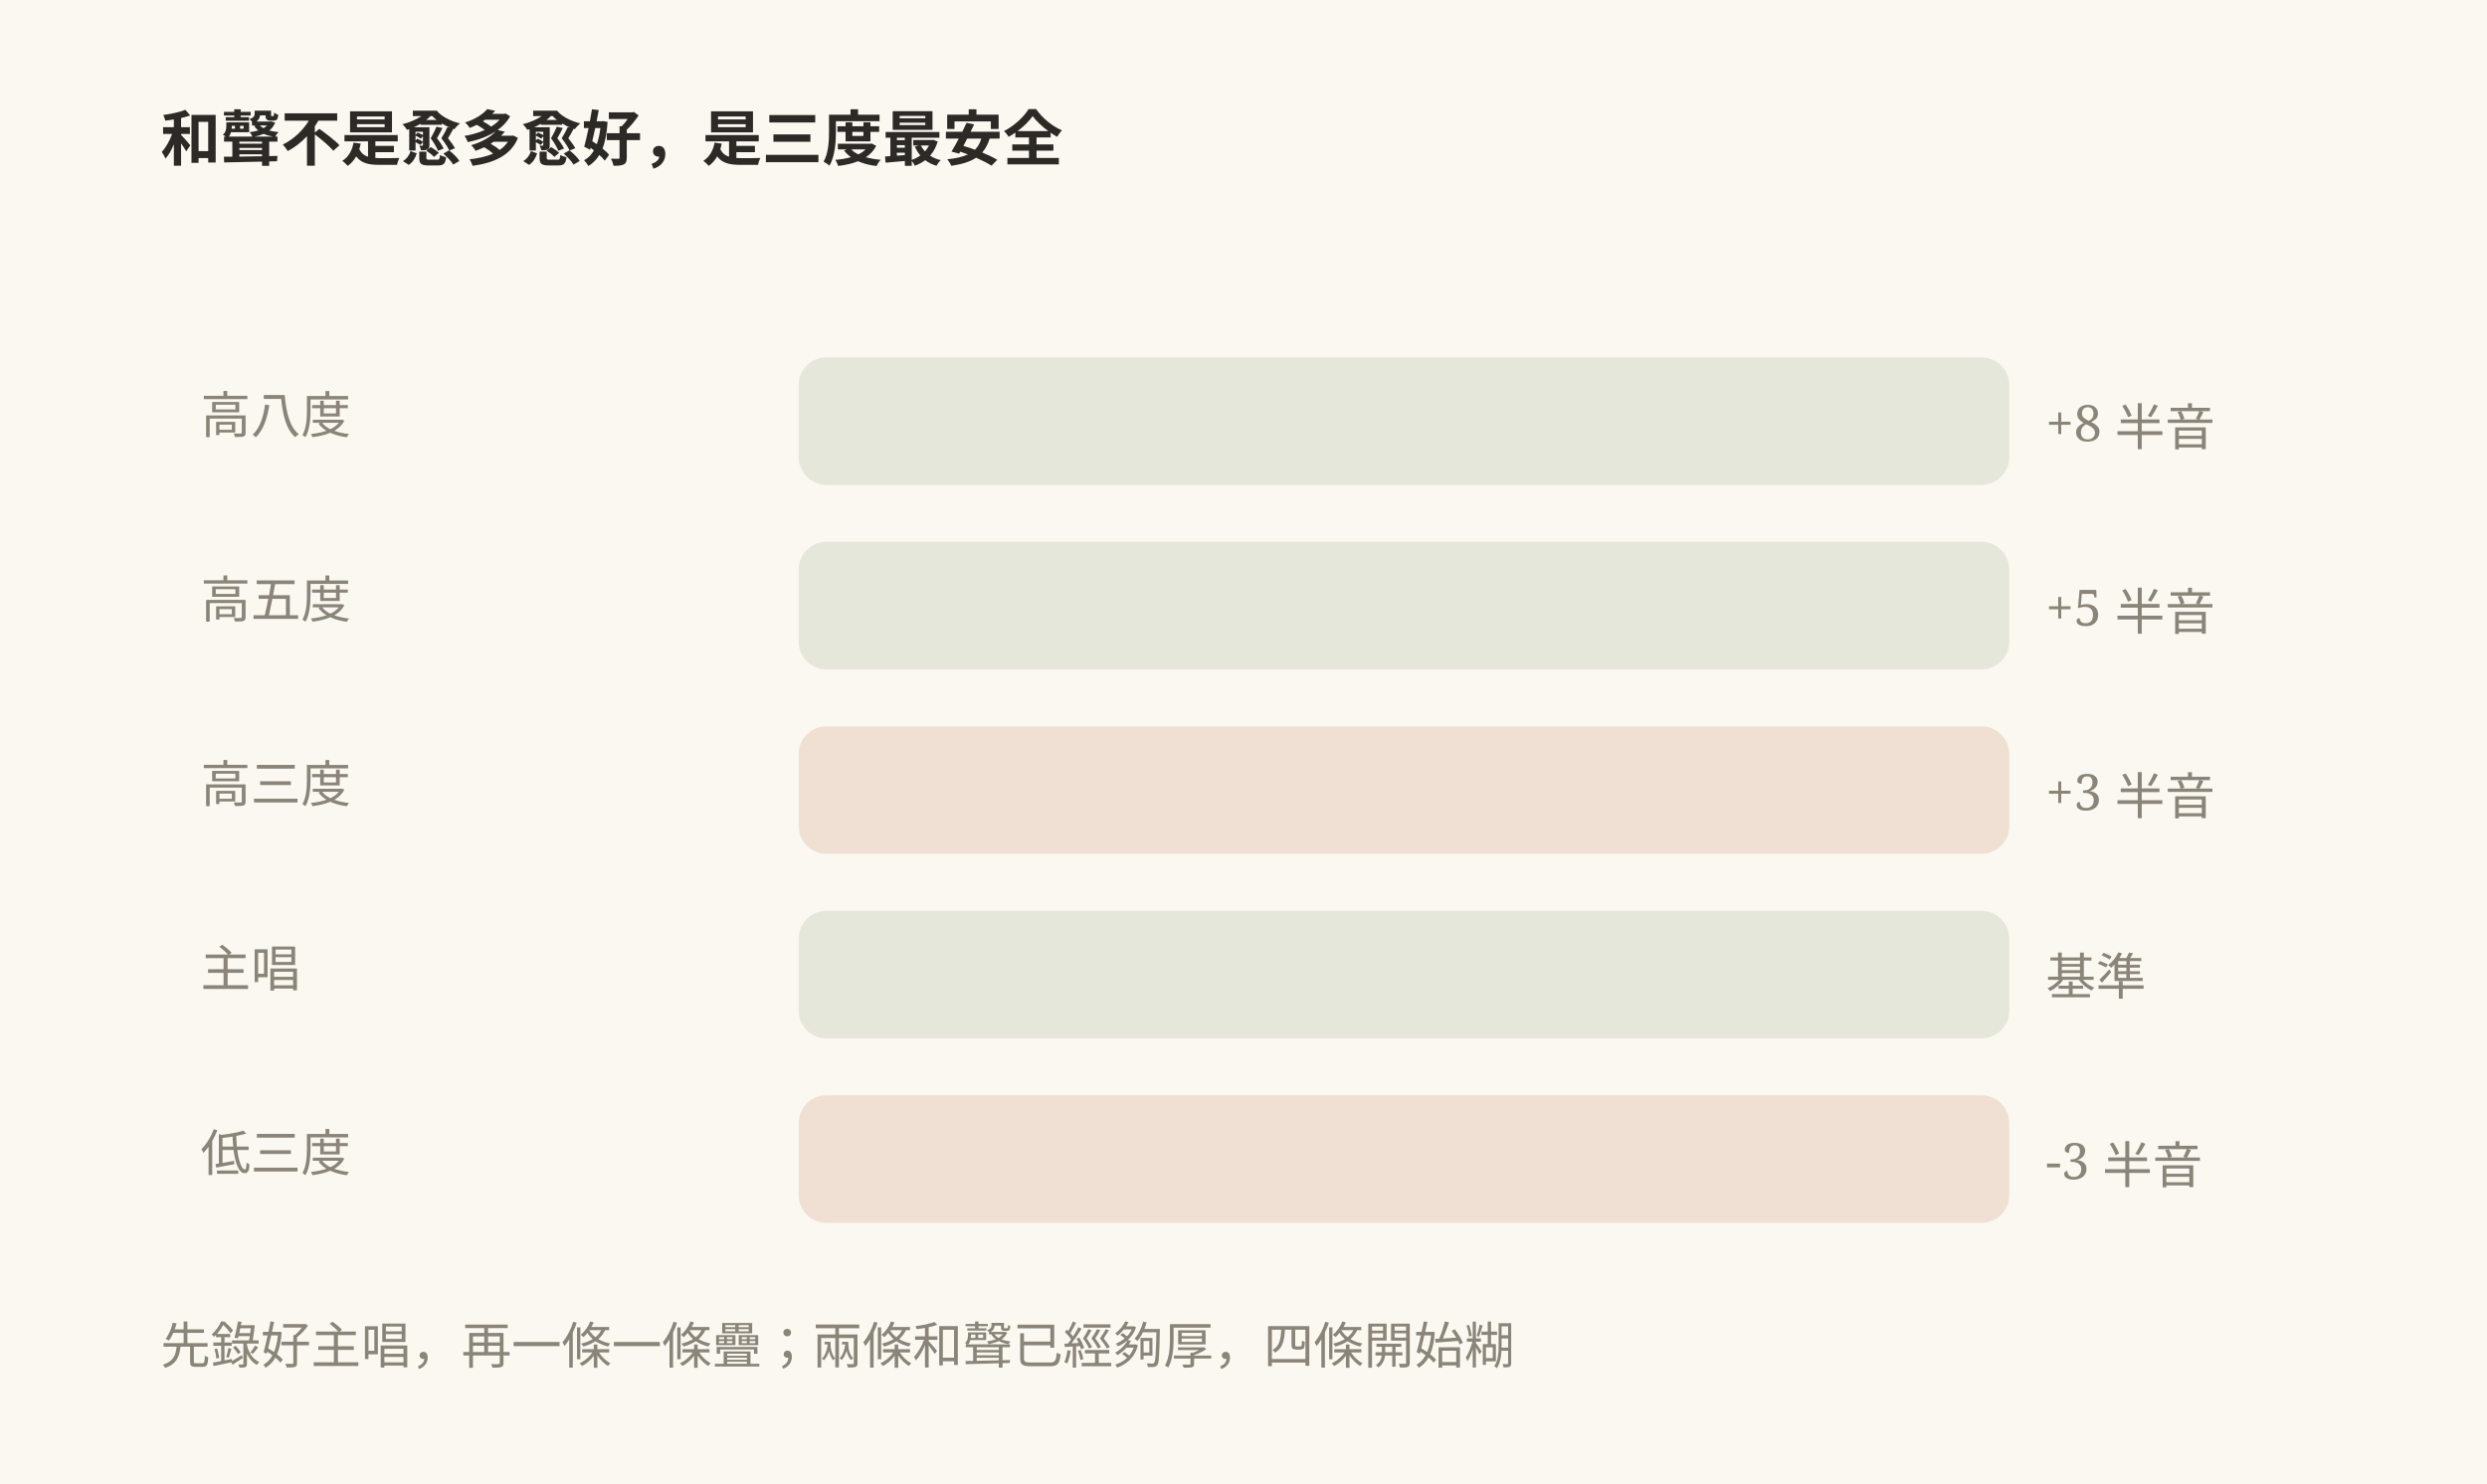
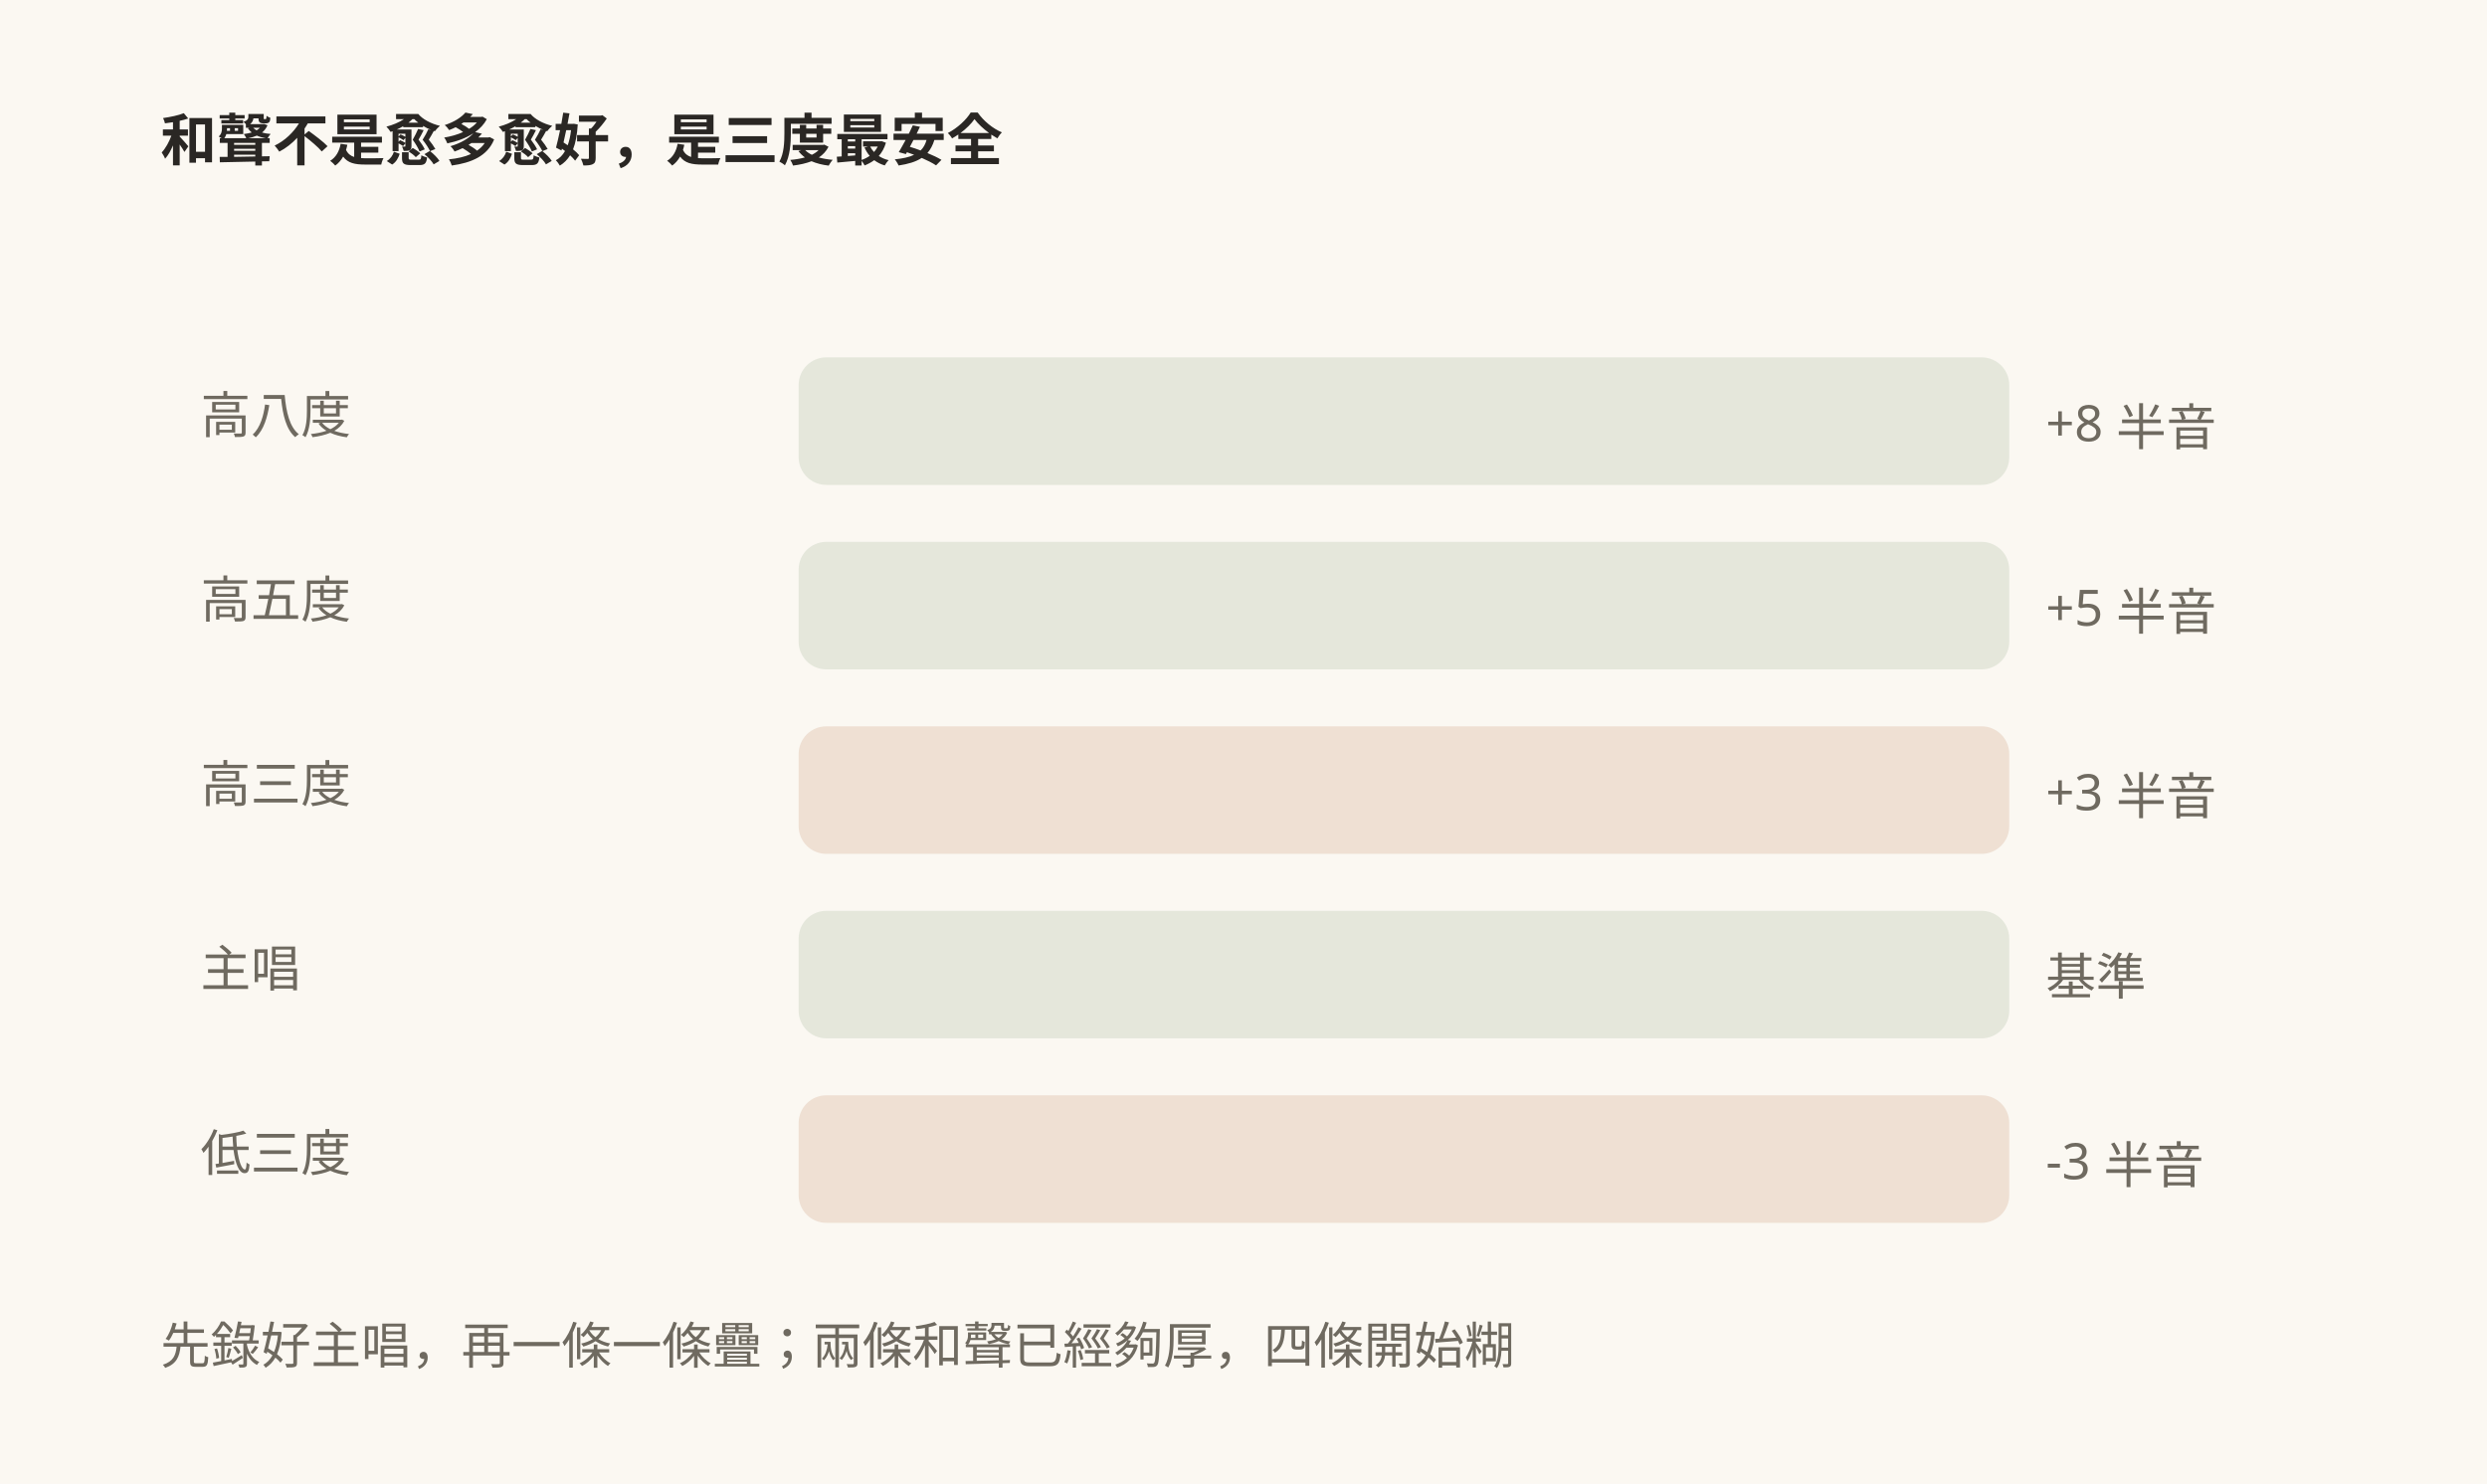
<svg xmlns="http://www.w3.org/2000/svg" viewBox="0 0 620 370" role="img" aria-label="主唱與和聲的堆疊關係">
  <rect width="620" height="370" fill="#fbf8f2" />
  <style>
-     .ink { fill: none; stroke: #2b2a26; stroke-width: 2.2; stroke-linecap: round; stroke-linejoin: round; }
-     .thin { fill: none; stroke: #8a8578; stroke-width: 1.4; stroke-dasharray: 5 5; }
+     .out   { fill: none; stroke: #2a2724; stroke-width: 1.8; stroke-linejoin: round; stroke-linecap: round; }
+     .lead  { fill: none; stroke: #2a2724; stroke-width: .9; }
+     .dot   { fill: #2a2724; }
+     .skin  { fill: #f1e0d6; stroke: #2a2724; stroke-width: 1.8; }
+     .muc   { fill: #e2a99b; stroke: #cb8f82; stroke-width: 1.2; }
+     .muc2  { fill: #cb8f82; stroke: #2a2724; stroke-width: 1.4; }
+     .cart  { fill: #d5d5c2; stroke: #2a2724; stroke-width: 1.5; }
+     .bone  { fill: #ece6d8; stroke: #2a2724; stroke-width: 1.4; }
+     .air   { fill: #d5e5e7; stroke: #2a2724; stroke-width: 1.3; }
+     .fold  { fill: #f6f3ea; stroke: #c9c1ac; stroke-width: 1.6; }
+     .musc  { fill: #cf8f88; stroke: #2a2724; stroke-width: 1.1; }
+     .hl    { fill: #b5734a; fill-opacity: .22; stroke: #b5734a; stroke-width: 1.7; }
+     .hl2   { fill: #7d9b76; fill-opacity: .22; stroke: #7d9b76; stroke-width: 1.7; }
+     .ink   { fill: none; stroke: #2a2724; stroke-width: 1.8; stroke-linejoin: round; stroke-linecap: round; }
+     .ave   { fill: none; stroke: #b5734a; stroke-width: 2.2; stroke-linejoin: round; stroke-linecap: round; }
+     .ave2  { fill: none; stroke: #7d9b76; stroke-width: 2.2; stroke-linejoin: round; stroke-linecap: round; }
+     .thin  { fill: none; stroke: #d8d0c2; stroke-width: 1.3; stroke-dasharray: 5 5; }
+     .lbl   { font-family: 'Noto Sans TC','PingFang TC',system-ui,sans-serif; font-size: 14px; fill: #2a2724; }
+     .lbl-s { font-family: 'Noto Sans TC','PingFang TC',system-ui,sans-serif; font-size: 12px; fill: #6f6a60; }
+     .lbl-b { font-family: 'Noto Sans TC','PingFang TC',system-ui,sans-serif; font-size: 14px; fill: #2a2724; font-weight: 700; }
+ 
    .grid { fill: none; stroke: #d8d0c2; stroke-width: 1.2; }
    .fill { fill: #b5734a; opacity: .18; stroke: #b5734a; stroke-width: 1.8; }
    .fill2 { fill: #7d9b76; opacity: .18; stroke: #7d9b76; stroke-width: 1.8; }
    .solid { fill: #b5734a; opacity: .85; }
    .solid2 { fill: #7d9b76; opacity: .85; }
-     .lbl { font-family: 'Noto Serif TC', 'Songti TC', 'PingFang TC', serif; font-size: 15px; fill: #2b2a26; }
-     .lbl-s { font-family: 'Noto Serif TC', 'Songti TC', 'PingFang TC', serif; font-size: 12.5px; fill: #8a8578; }
-     .lbl-b { font-family: 'Noto Serif TC', 'Songti TC', 'PingFang TC', serif; font-size: 15px; fill: #2b2a26; font-weight: 700; }
+     .lbl-s { font-size: 12.5px; }
  </style>
  <text class="lbl-b" x="40" y="40">和聲不是愈多愈好，是三度最安全</text>
  <text class="lbl-s" x="50" y="108">高八度</text>
  <rect class="fill2" x="200" y="90" width="300" height="30" rx="6" />
  <text class="lbl-s" x="510" y="110">+8 半音</text>
  <text class="lbl-s" x="50" y="154">高五度</text>
  <rect class="fill2" x="200" y="136" width="300" height="30" rx="6" />
  <text class="lbl-s" x="510" y="156">+5 半音</text>
  <text class="lbl-s" x="50" y="200">高三度</text>
  <rect class="fill" x="200" y="182" width="300" height="30" rx="6" />
  <text class="lbl-s" x="510" y="202">+3 半音</text>
  <text class="lbl-s" x="50" y="246">主唱</text>
  <rect class="fill2" x="200" y="228" width="300" height="30" rx="6" />
  <text class="lbl-s" x="510" y="248">基準</text>
  <text class="lbl-s" x="50" y="292">低三度</text>
  <rect class="fill" x="200" y="274" width="300" height="30" rx="6" />
  <text class="lbl-s" x="510" y="294">-3 半音</text>
  <text class="lbl-s" x="40" y="340">先錄好主唱，再一條一條疊；兩條和聲已經夠厚，四條開始糊</text>
</svg>
